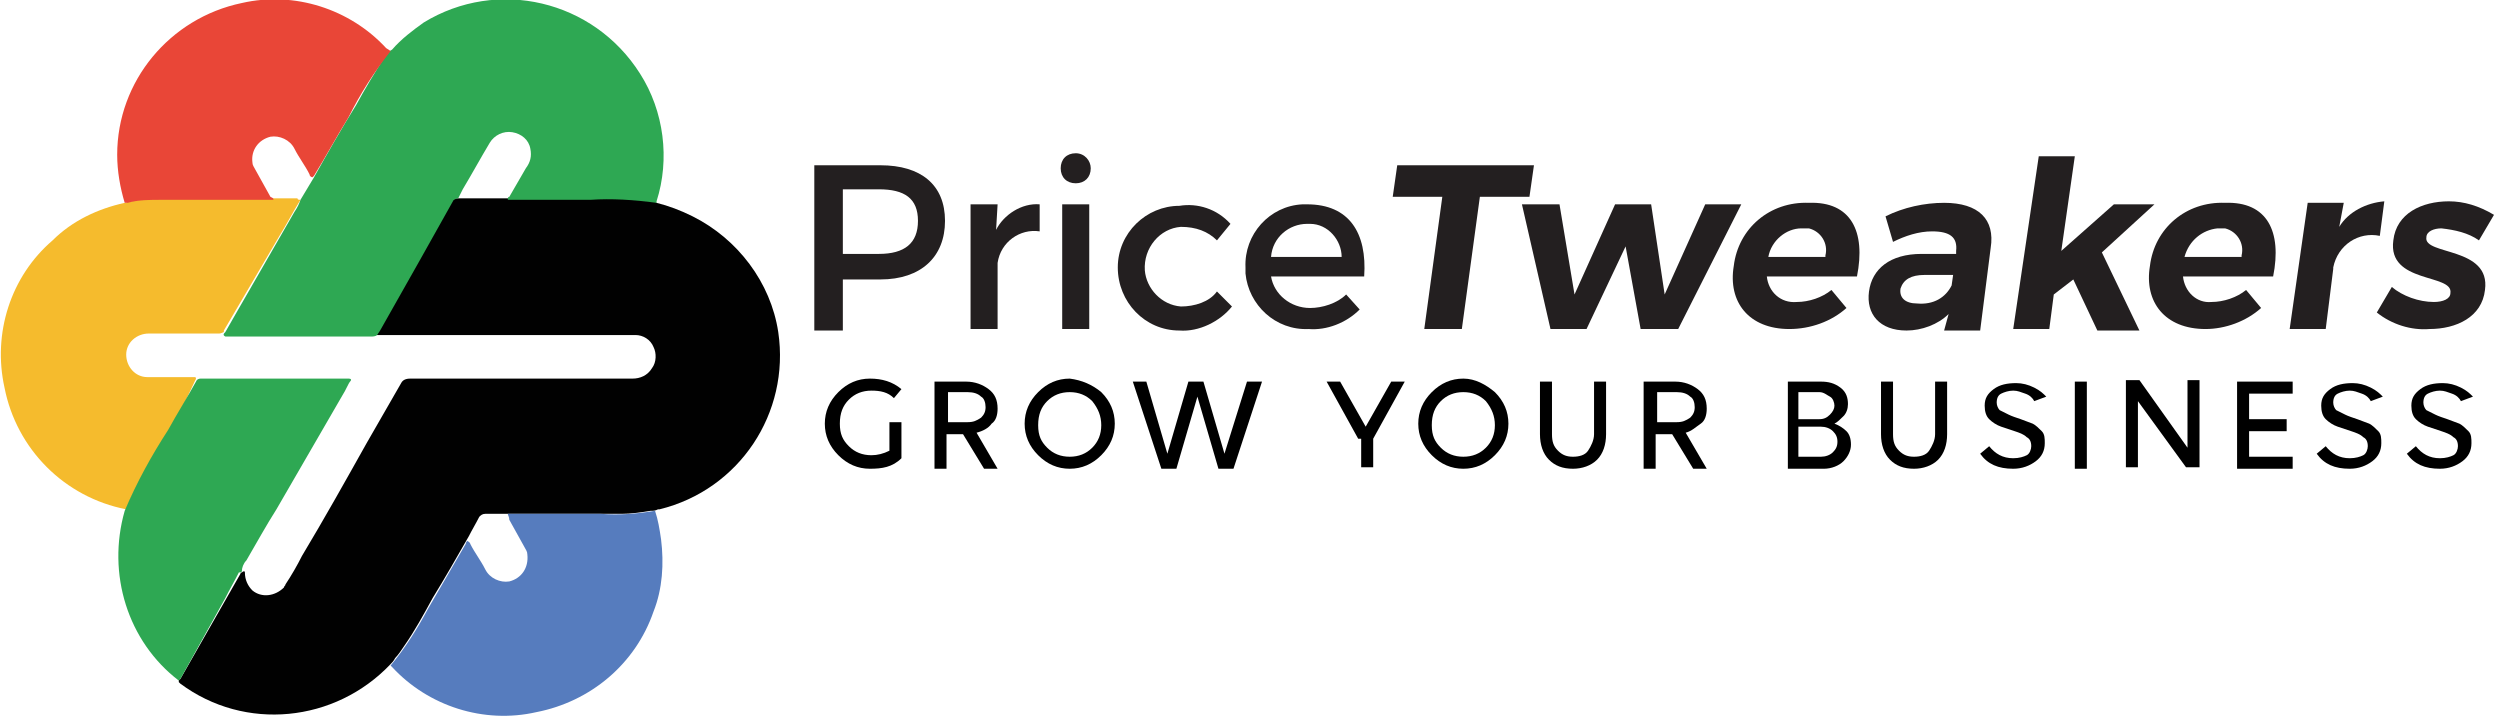
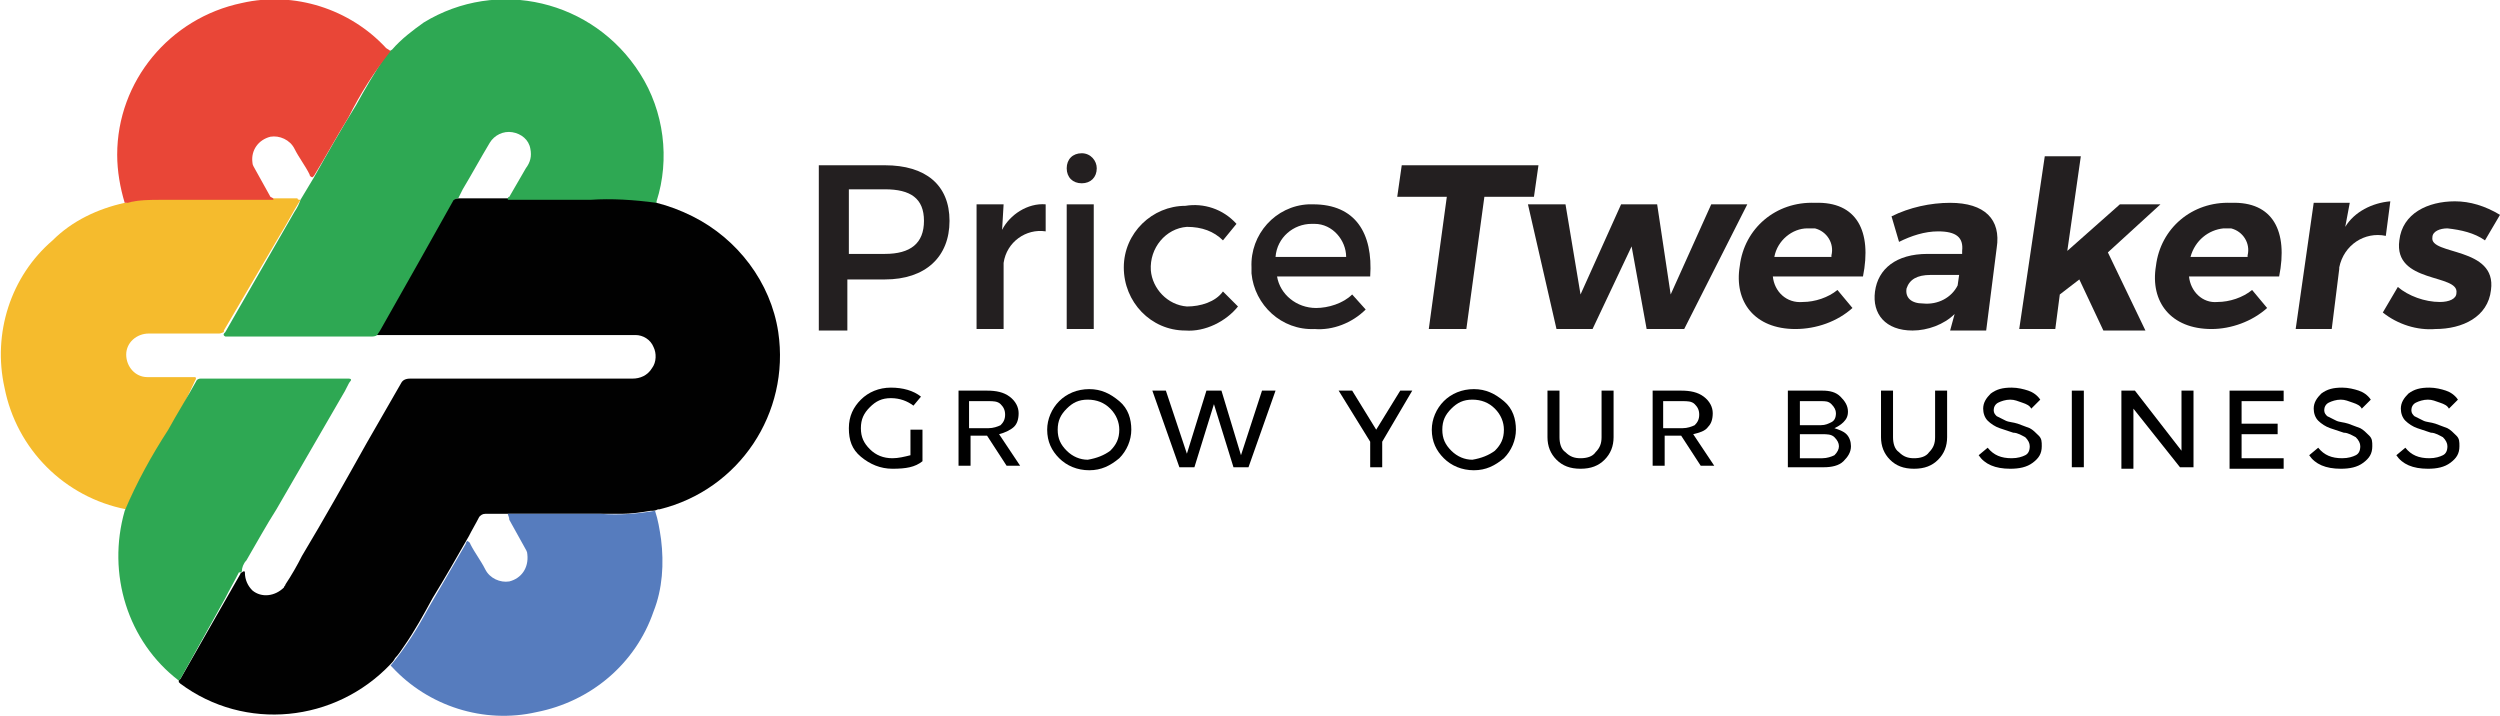
<svg xmlns="http://www.w3.org/2000/svg" version="1.1" id="Layer_1" x="0px" y="0px" viewBox="0 0 166.4 47.6" style="enable-background:new 0 0 166.4 47.6;" xml:space="preserve">
  <style type="text/css">
	.st0{fill:#010101;}
	.st1{fill:#2EA853;}
	.st2{fill:#F5BB2D;}
	.st3{fill:#567CBE;}
	.st4{fill:#E94637;}
	.st5{fill:#231F20;}
</style>
  <g>
    <path class="st0" d="M26,44.2c-3.7,3.9-9.7,4.5-14,1.3l-0.1-0.1c0-0.1,0-0.2,0.1-0.2l1.6-2.8l2.4-4.2c0,0,0-0.1,0.1-0.1   c0.1-0.1,0.2-0.1,0.2,0c0,0.5,0.2,0.9,0.5,1.2c0.6,0.5,1.5,0.4,2.1-0.2c0-0.1,0.1-0.1,0.1-0.2c0.4-0.6,0.8-1.3,1.1-1.9   c1.5-2.5,2.9-5,4.3-7.5l2.3-4c0.1-0.2,0.3-0.3,0.6-0.3h14.8c0.5,0,1-0.2,1.3-0.7c0.3-0.4,0.3-1,0.1-1.4c-0.2-0.5-0.7-0.8-1.2-0.8   H25.5c-0.1,0-0.3,0-0.4,0c-0.1-0.1,0-0.2,0-0.3c0.2-0.4,0.5-0.8,0.7-1.2c1.4-2.4,2.8-4.8,4.2-7.3c0.1-0.1,0.1-0.2,0.3-0.3   c0.3,0,0.6,0,0.9,0c0.9,0,1.7,0,2.6,0c1.2,0,2.5,0,3.7,0s2.5,0,3.8,0c0.7,0,1.4,0.1,2.1,0.2c0.1,0,0.2,0,0.3,0.1   c0.8,0.2,1.6,0.5,2.4,0.9c3,1.5,5.2,4.4,5.7,7.7c0.8,5.4-2.6,10.5-7.9,11.8h-0.1C43.6,34,43.5,34,43.3,34c-0.6,0.1-1.3,0.2-1.9,0.2   c-2.5,0-4.9,0-7.4,0h-1.7c-0.2,0-0.3,0.1-0.4,0.2c-0.2,0.4-0.5,0.9-0.7,1.3c-0.8,1.4-1.6,2.8-2.4,4.1c-0.6,1.1-1.2,2.2-1.9,3.2   c-0.2,0.3-0.4,0.6-0.6,0.8C26.2,44,26.1,44.1,26,44.2z" />
    <path class="st1" d="M30.2,13.3l-2.3,4.1L25.3,22l-0.2,0.3c-0.1,0.1-0.3,0.1-0.4,0.1h-9.4c-0.1,0-0.2,0-0.3,0   c-0.2-0.1-0.1-0.2,0-0.3c0.3-0.5,0.5-0.9,0.8-1.4l3.8-6.6c0.2-0.3,0.3-0.5,0.4-0.8c0.3-0.5,0.6-1,0.9-1.5c0.9-1.6,1.8-3.2,2.8-4.8   c0.6-1.1,1.2-2.1,1.9-3.2c0.1-0.2,0.3-0.4,0.5-0.5c0.6-0.7,1.4-1.3,2.1-1.8c4.9-3,11.3-1.5,14.4,3.4c1.6,2.5,2,5.7,1.1,8.5v0.1   c-1.5-0.2-3-0.3-4.4-0.2c-1.7,0-3.5,0-5.2,0h-0.3c0-0.1,0-0.2,0.1-0.2l1.1-1.9c0.3-0.4,0.4-0.8,0.3-1.3c-0.1-0.6-0.6-1-1.2-1.1   c-0.6-0.1-1.2,0.2-1.5,0.7c-0.6,1-1.2,2.1-1.8,3.1l-0.3,0.6C30.3,13.2,30.3,13.3,30.2,13.3z" />
    <path class="st2" d="M20,13.3c-0.5,0.8-0.9,1.6-1.4,2.4L14.9,22v0.1c0,0-0.2,0.1-0.3,0.1H9.9c-0.8,0-1.5,0.6-1.5,1.4   s0.6,1.5,1.4,1.5h2.9c0.1,0,0.2,0,0.3,0c0.1,0.1,0,0.2,0,0.2L12.2,27c-1,1.7-1.9,3.3-2.9,5c-0.3,0.6-0.6,1.1-0.8,1.7   c0,0.1,0,0.2-0.1,0.2c-4.1-0.8-7.3-4-8.1-8.1c-0.8-3.6,0.4-7.4,3.2-9.8c1.3-1.3,3-2.1,4.8-2.5h0.1c0.1-0.1,0.2-0.1,0.3-0.1   c0.6-0.1,1.3-0.2,1.9-0.2c2.5,0,5,0,7.4,0h0.3c0.5,0,1,0,1.5,0C19.8,13.3,19.9,13.3,20,13.3z" />
    <path class="st3" d="M33.8,34.2H34h6c1.2,0.1,2.4,0,3.6-0.2c0.2,0.6,0.3,1.2,0.4,1.9c0.2,1.6,0.1,3.3-0.5,4.8   c-1.2,3.5-4.2,6-7.8,6.7c-3.5,0.8-7.2-0.4-9.6-3L26,44.3c1-1.2,1.8-2.5,2.5-3.8c0.8-1.4,1.7-2.9,2.5-4.3c0-0.1,0.1-0.2,0.1-0.2   s0.2,0.1,0.2,0.2c0.3,0.6,0.7,1.1,1,1.7c0.3,0.6,1,0.9,1.6,0.8c0.8-0.2,1.3-0.9,1.2-1.8c0-0.2-0.1-0.3-0.2-0.5l-1-1.8   C33.9,34.4,33.8,34.3,33.8,34.2z" />
    <path class="st4" d="M18.2,13.3h-7.5c-0.7,0-1.5,0-2.2,0.2H8.3c-0.3-1-0.5-2.1-0.5-3.2c0-4.9,3.5-9.1,8.3-10.1   c3.5-0.8,7.2,0.4,9.6,3L26,3.4c-1.1,1.4-2,2.8-2.8,4.4c-0.8,1.3-1.5,2.6-2.3,3.9l-0.1,0.1c-0.1,0-0.2-0.1-0.2-0.2   c-0.3-0.6-0.7-1.1-1-1.7c-0.3-0.6-1-0.9-1.6-0.8c-0.8,0.2-1.3,0.9-1.2,1.7c0,0.2,0.1,0.3,0.2,0.5l1,1.8   C18.2,13.2,18.2,13.2,18.2,13.3z" />
    <path class="st1" d="M8.3,34c0.8-1.9,1.8-3.7,2.9-5.4c0.6-1.1,1.3-2.2,1.9-3.3c0.1-0.1,0.2-0.1,0.3-0.1h9.8c0.2,0,0.2,0.1,0.1,0.2   S23,26,22.8,26.3l-4.4,7.6c-0.7,1.1-1.3,2.2-2,3.4c-0.2,0.2-0.3,0.5-0.3,0.7c0,0,0,0.1-0.1,0.1s-0.1,0-0.1,0   c-0.3,0.6-0.6,1.1-0.9,1.7l-3,5.4l-0.1,0.1C8.5,42.7,7.1,38.2,8.3,34C8.3,34.1,8.3,34.1,8.3,34z" />
  </g>
  <g>
-     <path class="st5" d="M58.6,11c2.7,0,4.3,1.3,4.3,3.7s-1.6,3.9-4.3,3.9h-2.5V22h-1.9V11H58.6z M56.1,16.9h2.4c1.7,0,2.6-0.7,2.6-2.2   s-0.9-2.1-2.6-2.1h-2.4V16.9z" />
-     <path class="st5" d="M66.3,15.3c0.5-1,1.7-1.8,2.9-1.7v1.8c-1.3-0.2-2.6,0.7-2.8,2.1c0,0.1,0,0.1,0,0.2v4.2h-1.8v-8.3h1.8   L66.3,15.3z" />
-     <path class="st5" d="M72.6,11.2c0,0.6-0.4,1-1,1s-1-0.4-1-1c0-0.6,0.4-1,1-1S72.6,10.7,72.6,11.2z M70.7,21.9v-8.3h1.8v8.3H70.7z" />
-     <path class="st5" d="M81.9,14.9L81,16c-0.6-0.6-1.4-0.9-2.4-0.9c-1.4,0.1-2.5,1.4-2.4,2.9c0.1,1.2,1.1,2.3,2.4,2.4   c0.9,0,1.9-0.3,2.4-1l1,1c-0.8,1-2.2,1.7-3.5,1.6c-2.3,0-4.1-1.9-4.1-4.2c0-2.3,1.9-4.1,4.1-4.1C79.7,13.5,81,13.9,81.9,14.9z" />
-     <path class="st5" d="M90.8,18.4h-6.2c0.2,1.2,1.3,2.1,2.6,2.1c0.8,0,1.8-0.3,2.4-0.9l0.9,1c-0.9,0.9-2.2,1.4-3.4,1.3   c-2.2,0.1-4-1.6-4.2-3.7c0-0.1,0-0.3,0-0.4c-0.1-2.2,1.6-4.1,3.8-4.2c0.1,0,0.2,0,0.3,0C89.8,13.6,91,15.5,90.8,18.4z M89.3,17.1   c0-1.1-0.9-2.2-2.1-2.2c-0.1,0-0.1,0-0.2,0c-1.2,0-2.3,0.9-2.4,2.2H89.3z" />
-     <path class="st5" d="M98.5,13.1l-1.2,8.8h-2.5l1.2-8.8h-3.3L93,11h9.1l-0.3,2.1H98.5z" />
-     <path class="st5" d="M109.2,21.9l-1-5.5l-2.6,5.5h-2.4l-1.9-8.3h2.5l1,6l2.7-6h2.4l0.9,6l2.7-6h2.4l-4.2,8.3   C111.7,21.9,109.2,21.9,109.2,21.9z" />
-     <path class="st5" d="M123.6,18.4h-6c0.1,1,0.9,1.8,2,1.7l0,0c0.8,0,1.7-0.3,2.3-0.8l1,1.2c-1,0.9-2.4,1.4-3.8,1.4   c-2.7,0-4.1-1.8-3.7-4.2c0.3-2.5,2.4-4.3,5-4.2C123.2,13.4,124.2,15.4,123.6,18.4z M121.5,17c0.2-0.8-0.3-1.6-1.1-1.8   c-0.1,0-0.3,0-0.5,0c-1,0-2,0.8-2.2,1.9h3.8V17z" />
-     <path class="st5" d="M129.7,20.9c-0.7,0.7-1.8,1.1-2.8,1.1c-1.8,0-2.7-1.1-2.5-2.6s1.4-2.5,3.5-2.5h2.3v-0.2   c0.1-0.9-0.4-1.3-1.6-1.3c-0.9,0-1.8,0.3-2.6,0.7l-0.5-1.7c1.2-0.6,2.6-0.9,3.9-0.9c2.3,0,3.4,1.1,3.1,3l-0.7,5.5h-2.4L129.7,20.9z    M129.9,19l0.1-0.7h-1.9c-0.9,0-1.4,0.3-1.6,0.9c-0.1,0.6,0.3,1,1.1,1C128.7,20.3,129.5,19.8,129.9,19z" />
-     <path class="st5" d="M136.7,19.6l-0.3,2.3H134l1.7-11.5h2.4l-0.9,6.3l3.5-3.1h2.7l-3.5,3.2l2.5,5.2h-2.8l-1.6-3.4L136.7,19.6z" />
-     <path class="st5" d="M151.3,18.4h-6c0.1,1,0.9,1.8,1.9,1.7l0,0c0.8,0,1.7-0.3,2.3-0.8l1,1.2c-1,0.9-2.4,1.4-3.7,1.4   c-2.7,0-4.1-1.8-3.7-4.2c0.3-2.5,2.4-4.3,5-4.2C150.9,13.4,151.9,15.4,151.3,18.4z M149.2,17c0.2-0.8-0.3-1.6-1.1-1.8   c-0.2,0-0.3,0-0.5,0c-1,0.1-1.9,0.8-2.2,1.9h3.8V17z" />
-     <path class="st5" d="M155.7,15.1c0.6-1,1.8-1.6,3-1.7l-0.3,2.3c-1.4-0.3-2.8,0.6-3.1,2.1v0.1l-0.5,4h-2.4l1.2-8.4h2.4L155.7,15.1z" />
-     <path class="st5" d="M166,14.3l-1,1.7c-0.7-0.5-1.6-0.7-2.5-0.8c-0.5,0-1,0.2-1,0.6c-0.2,1.2,4.3,0.6,3.9,3.5   c-0.2,1.8-1.9,2.6-3.7,2.6c-1.2,0.1-2.5-0.3-3.5-1.1l1-1.7c0.7,0.6,1.8,1,2.8,1c0.6,0,1.1-0.2,1.1-0.6c0.2-1.3-4.2-0.6-3.8-3.5   c0.2-1.8,1.9-2.6,3.7-2.6C164,13.4,165,13.7,166,14.3z" />
+     <path class="st5" d="M58.9,11c2.7,0,4.3,1.3,4.3,3.7s-1.6,3.9-4.3,3.9h-2.5V22h-1.9V11H58.9z M56.5,16.9h2.4c1.7,0,2.6-0.7,2.6-2.2   s-0.9-2.1-2.6-2.1h-2.4V16.9z" />
+     <path class="st5" d="M66.7,15.3c0.5-1,1.7-1.8,2.9-1.7v1.8c-1.3-0.2-2.6,0.7-2.8,2.1c0,0.1,0,0.1,0,0.2v4.2H65v-8.3h1.8L66.7,15.3z   " />
+     <path class="st5" d="M73,11.2c0,0.6-0.4,1-1,1s-1-0.4-1-1c0-0.6,0.4-1,1-1S73,10.7,73,11.2z M71,21.9v-8.3h1.8v8.3H71z" />
+     <path class="st5" d="M82.3,14.9L81.4,16c-0.6-0.6-1.4-0.9-2.4-0.9c-1.4,0.1-2.5,1.4-2.4,2.9c0.1,1.2,1.1,2.3,2.4,2.4   c0.9,0,1.9-0.3,2.4-1l1,1c-0.8,1-2.2,1.7-3.5,1.6c-2.3,0-4.1-1.9-4.1-4.2c0-2.3,1.9-4.1,4.1-4.1C80.1,13.5,81.4,13.9,82.3,14.9z" />
+     <path class="st5" d="M91.2,18.4H85c0.2,1.2,1.3,2.1,2.6,2.1c0.8,0,1.8-0.3,2.4-0.9l0.9,1c-0.9,0.9-2.2,1.4-3.4,1.3   c-2.2,0.1-4-1.6-4.2-3.7c0-0.1,0-0.3,0-0.4c-0.1-2.2,1.6-4.1,3.8-4.2c0.1,0,0.2,0,0.3,0C90.2,13.6,91.4,15.5,91.2,18.4z M89.6,17.1   c0-1.1-0.9-2.2-2.1-2.2c-0.1,0-0.1,0-0.2,0c-1.2,0-2.3,0.9-2.4,2.2H89.6z" />
+     <path class="st5" d="M98.8,13.1l-1.2,8.8h-2.5l1.2-8.8h-3.3l0.3-2.1h9.1l-0.3,2.1H98.8z" />
+     <path class="st5" d="M109.6,21.9l-1-5.5l-2.6,5.5h-2.4l-1.9-8.3h2.5l1,6l2.7-6h2.4l0.9,6l2.7-6h2.4l-4.2,8.3   C112.1,21.9,109.6,21.9,109.6,21.9z" />
+     <path class="st5" d="M124,18.4h-6c0.1,1,0.9,1.8,2,1.7l0,0c0.8,0,1.7-0.3,2.3-0.8l1,1.2c-1,0.9-2.4,1.4-3.8,1.4   c-2.7,0-4.1-1.8-3.7-4.2c0.3-2.5,2.4-4.3,5-4.2C123.6,13.4,124.6,15.4,124,18.4z M121.9,17c0.2-0.8-0.3-1.6-1.1-1.8   c-0.1,0-0.3,0-0.5,0c-1,0-2,0.8-2.2,1.9h3.8V17z" />
+     <path class="st5" d="M130.1,20.9c-0.7,0.7-1.8,1.1-2.8,1.1c-1.8,0-2.7-1.1-2.5-2.6s1.4-2.5,3.5-2.5h2.3v-0.2   c0.1-0.9-0.4-1.3-1.6-1.3c-0.9,0-1.8,0.3-2.6,0.7l-0.5-1.7c1.2-0.6,2.6-0.9,3.9-0.9c2.3,0,3.4,1.1,3.1,3l-0.7,5.5h-2.4L130.1,20.9z    M130.3,19l0.1-0.7h-1.9c-0.9,0-1.4,0.3-1.6,0.9c-0.1,0.6,0.3,1,1.1,1C129,20.3,129.9,19.8,130.3,19z" />
+     <path class="st5" d="M137.1,19.6l-0.3,2.3h-2.4l1.7-11.5h2.4l-0.9,6.3l3.5-3.1h2.7l-3.5,3.2l2.5,5.2h-2.8l-1.6-3.4L137.1,19.6z" />
+     <path class="st5" d="M151.7,18.4h-6c0.1,1,0.9,1.8,1.9,1.7l0,0c0.8,0,1.7-0.3,2.3-0.8l1,1.2c-1,0.9-2.4,1.4-3.7,1.4   c-2.7,0-4.1-1.8-3.7-4.2c0.3-2.5,2.4-4.3,5-4.2C151.3,13.4,152.3,15.4,151.7,18.4z M149.6,17c0.2-0.8-0.3-1.6-1.1-1.8   c-0.2,0-0.3,0-0.5,0c-1,0.1-1.9,0.8-2.2,1.9h3.8V17z" />
+     <path class="st5" d="M156.1,15.1c0.6-1,1.8-1.6,3-1.7l-0.3,2.3c-1.4-0.3-2.8,0.6-3.1,2.1v0.1l-0.5,4h-2.4l1.2-8.4h2.4L156.1,15.1z" />
+     <path class="st5" d="M166.4,14.3l-1,1.7c-0.7-0.5-1.6-0.7-2.5-0.8c-0.5,0-1,0.2-1,0.6c-0.2,1.2,4.3,0.6,3.9,3.5   c-0.2,1.8-1.9,2.6-3.7,2.6c-1.2,0.1-2.5-0.3-3.5-1.1l1-1.7c0.7,0.6,1.8,1,2.8,1c0.6,0,1.1-0.2,1.1-0.6c0.2-1.3-4.2-0.6-3.8-3.5   c0.2-1.8,1.9-2.6,3.7-2.6C164.4,13.4,165.4,13.7,166.4,14.3z" />
  </g>
  <g>
-     <path d="M57.9,31.2c-0.8,0-1.5-0.3-2.1-0.9c-0.6-0.6-0.9-1.3-0.9-2.1s0.3-1.5,0.9-2.1s1.3-0.9,2.1-0.9c0.8,0,1.5,0.2,2.1,0.7   l-0.5,0.6c-0.4-0.4-0.9-0.5-1.5-0.5s-1.1,0.2-1.5,0.6c-0.4,0.4-0.6,0.9-0.6,1.6s0.2,1.1,0.6,1.5c0.4,0.4,0.9,0.6,1.5,0.6   c0.4,0,0.8-0.1,1.2-0.3v-1.9H60v2.4C59.4,31.1,58.7,31.2,57.9,31.2z" />
-     <path d="M62.3,25.4h2c0.6,0,1.1,0.2,1.5,0.5c0.4,0.3,0.6,0.7,0.6,1.3c0,0.4-0.1,0.8-0.4,1c-0.2,0.3-0.6,0.5-1,0.6l1.4,2.4h-0.9   l-1.4-2.3h-1.1v2.3h-0.8V25.4z M63.1,26.1v2h1.3c0.4,0,0.6-0.1,0.9-0.3c0.2-0.2,0.3-0.4,0.3-0.7s-0.1-0.6-0.3-0.7   c-0.2-0.2-0.5-0.3-0.9-0.3H63.1z" />
-     <path d="M73.3,26.1c0.6,0.6,0.9,1.3,0.9,2.1c0,0.8-0.3,1.5-0.9,2.1c-0.6,0.6-1.3,0.9-2.1,0.9c-0.8,0-1.5-0.3-2.1-0.9   s-0.9-1.3-0.9-2.1c0-0.8,0.3-1.5,0.9-2.1s1.3-0.9,2.1-0.9C72,25.3,72.7,25.6,73.3,26.1z M72.7,29.8c0.4-0.4,0.6-0.9,0.6-1.5   c0-0.6-0.2-1.1-0.6-1.6c-0.4-0.4-0.9-0.6-1.5-0.6c-0.6,0-1.1,0.2-1.5,0.6c-0.4,0.4-0.6,0.9-0.6,1.6s0.2,1.1,0.6,1.5   c0.4,0.4,0.9,0.6,1.5,0.6C71.8,30.4,72.3,30.2,72.7,29.8z" />
-     <path d="M84,25.4l-1.9,5.8h-1l-1.4-4.8l-1.4,4.8h-1l-1.9-5.8h0.9l1.4,4.8l1.4-4.8h1l1.4,4.8l1.5-4.8H84z" />
-     <path d="M90.4,29.2l-2.1-3.8h0.9l1.7,3l1.7-3h0.9l-2.1,3.8v1.9h-0.8V29.2z" />
-     <path d="M99.5,26.1c0.6,0.6,0.9,1.3,0.9,2.1c0,0.8-0.3,1.5-0.9,2.1c-0.6,0.6-1.3,0.9-2.1,0.9s-1.5-0.3-2.1-0.9s-0.9-1.3-0.9-2.1   c0-0.8,0.3-1.5,0.9-2.1s1.3-0.9,2.1-0.9S98.9,25.6,99.5,26.1z M98.9,29.8c0.4-0.4,0.6-0.9,0.6-1.5c0-0.6-0.2-1.1-0.6-1.6   c-0.4-0.4-0.9-0.6-1.5-0.6c-0.6,0-1.1,0.2-1.5,0.6c-0.4,0.4-0.6,0.9-0.6,1.6s0.2,1.1,0.6,1.5c0.4,0.4,0.9,0.6,1.5,0.6   C98,30.4,98.5,30.2,98.9,29.8z" />
-     <path d="M102.5,25.4h0.8v3.5c0,0.5,0.1,0.8,0.4,1.1c0.3,0.3,0.6,0.4,1,0.4c0.4,0,0.8-0.1,1-0.4s0.4-0.7,0.4-1.1v-3.5h0.8v3.5   c0,0.7-0.2,1.3-0.6,1.7c-0.4,0.4-1,0.6-1.6,0.6c-0.7,0-1.2-0.2-1.6-0.6c-0.4-0.4-0.6-1-0.6-1.7V25.4z" />
-     <path d="M109.5,25.4h2c0.6,0,1.1,0.2,1.5,0.5c0.4,0.3,0.6,0.7,0.6,1.3c0,0.4-0.1,0.8-0.4,1s-0.6,0.5-1,0.6l1.4,2.4h-0.9l-1.4-2.3   h-1.1v2.3h-0.8V25.4z M110.3,26.1v2h1.3c0.4,0,0.6-0.1,0.9-0.3c0.2-0.2,0.3-0.4,0.3-0.7s-0.1-0.6-0.3-0.7c-0.2-0.2-0.5-0.3-0.9-0.3   H110.3z" />
-     <path d="M118.9,25.4h2.3c0.5,0,0.9,0.1,1.3,0.4s0.5,0.7,0.5,1.1c0,0.3-0.1,0.6-0.3,0.8s-0.4,0.4-0.6,0.5c0.3,0.1,0.6,0.3,0.8,0.5   s0.3,0.5,0.3,0.9c0,0.4-0.2,0.8-0.5,1.1c-0.3,0.3-0.8,0.5-1.3,0.5h-2.4V25.4z M119.7,26.1v1.8h1.4c0.3,0,0.5-0.1,0.7-0.3   s0.3-0.4,0.3-0.6s-0.1-0.5-0.3-0.6s-0.4-0.3-0.7-0.3H119.7z M119.7,28.5v1.9h1.5c0.3,0,0.6-0.1,0.8-0.3c0.2-0.2,0.3-0.4,0.3-0.7   c0-0.3-0.1-0.5-0.3-0.7c-0.2-0.2-0.5-0.3-0.8-0.3H119.7z" />
-     <path d="M125.2,25.4h0.8v3.5c0,0.5,0.1,0.8,0.4,1.1c0.3,0.3,0.6,0.4,1,0.4c0.4,0,0.8-0.1,1-0.4s0.4-0.7,0.4-1.1v-3.5h0.8v3.5   c0,0.7-0.2,1.3-0.6,1.7c-0.4,0.4-1,0.6-1.6,0.6c-0.7,0-1.2-0.2-1.6-0.6c-0.4-0.4-0.6-1-0.6-1.7V25.4z" />
-     <path d="M135.4,26.7c-0.1-0.2-0.3-0.4-0.6-0.5c-0.3-0.1-0.5-0.2-0.8-0.2c-0.3,0-0.6,0.1-0.8,0.2c-0.2,0.1-0.3,0.3-0.3,0.6   c0,0.2,0.1,0.4,0.2,0.5c0.2,0.1,0.4,0.2,0.6,0.3c0.2,0.1,0.5,0.2,0.8,0.3c0.3,0.1,0.5,0.2,0.8,0.3c0.2,0.1,0.4,0.3,0.6,0.5   c0.2,0.2,0.2,0.5,0.2,0.8c0,0.5-0.2,0.9-0.6,1.2c-0.4,0.3-0.9,0.5-1.5,0.5c-1,0-1.7-0.3-2.2-1l0.6-0.5c0.4,0.5,0.9,0.8,1.6,0.8   c0.4,0,0.7-0.1,0.9-0.2s0.3-0.4,0.3-0.6c0-0.3-0.1-0.5-0.3-0.6c-0.2-0.2-0.5-0.3-0.8-0.4c-0.3-0.1-0.6-0.2-0.9-0.3   c-0.3-0.1-0.6-0.3-0.8-0.5c-0.2-0.2-0.3-0.5-0.3-0.9c0-0.5,0.2-0.8,0.6-1.1s0.9-0.4,1.5-0.4c0.4,0,0.8,0.1,1.2,0.3   c0.4,0.2,0.6,0.4,0.8,0.6L135.4,26.7z" />
-     <path d="M138.1,25.4h0.8v5.8h-0.8V25.4z" />
-     <path d="M142.3,26.7v4.4h-0.8v-5.8h0.9l3.2,4.5v-4.5h0.8v5.8h-0.9L142.3,26.7z" />
-     <path d="M148.9,25.4h3.7v0.8h-2.9v1.7h2.5v0.8h-2.5v1.7h2.9v0.8h-3.7V25.4z" />
-     <path d="M157.8,26.7c-0.1-0.2-0.3-0.4-0.6-0.5c-0.3-0.1-0.5-0.2-0.8-0.2c-0.3,0-0.6,0.1-0.8,0.2c-0.2,0.1-0.3,0.3-0.3,0.6   c0,0.2,0.1,0.4,0.2,0.5c0.2,0.1,0.4,0.2,0.6,0.3c0.2,0.1,0.5,0.2,0.8,0.3c0.3,0.1,0.5,0.2,0.8,0.3c0.2,0.1,0.4,0.3,0.6,0.5   c0.2,0.2,0.2,0.5,0.2,0.8c0,0.5-0.2,0.9-0.6,1.2c-0.4,0.3-0.9,0.5-1.5,0.5c-1,0-1.7-0.3-2.2-1l0.6-0.5c0.4,0.5,0.9,0.8,1.6,0.8   c0.4,0,0.7-0.1,0.9-0.2s0.3-0.4,0.3-0.6c0-0.3-0.1-0.5-0.3-0.6c-0.2-0.2-0.5-0.3-0.8-0.4c-0.3-0.1-0.6-0.2-0.9-0.3   c-0.3-0.1-0.6-0.3-0.8-0.5c-0.2-0.2-0.3-0.5-0.3-0.9c0-0.5,0.2-0.8,0.6-1.1s0.9-0.4,1.5-0.4c0.4,0,0.8,0.1,1.2,0.3   c0.4,0.2,0.6,0.4,0.8,0.6L157.8,26.7z" />
-     <path d="M163.8,26.7c-0.1-0.2-0.3-0.4-0.6-0.5c-0.3-0.1-0.5-0.2-0.8-0.2c-0.3,0-0.6,0.1-0.8,0.2c-0.2,0.1-0.3,0.3-0.3,0.6   c0,0.2,0.1,0.4,0.2,0.5c0.2,0.1,0.4,0.2,0.6,0.3c0.2,0.1,0.5,0.2,0.8,0.3c0.3,0.1,0.5,0.2,0.8,0.3c0.2,0.1,0.4,0.3,0.6,0.5   c0.2,0.2,0.2,0.5,0.2,0.8c0,0.5-0.2,0.9-0.6,1.2c-0.4,0.3-0.9,0.5-1.5,0.5c-1,0-1.7-0.3-2.2-1l0.6-0.5c0.4,0.5,0.9,0.8,1.6,0.8   c0.4,0,0.7-0.1,0.9-0.2s0.3-0.4,0.3-0.6c0-0.3-0.1-0.5-0.3-0.6c-0.2-0.2-0.5-0.3-0.8-0.4c-0.3-0.1-0.6-0.2-0.9-0.3   c-0.3-0.1-0.6-0.3-0.8-0.5c-0.2-0.2-0.3-0.5-0.3-0.9c0-0.5,0.2-0.8,0.6-1.1s0.9-0.4,1.5-0.4c0.4,0,0.8,0.1,1.2,0.3   c0.4,0.2,0.6,0.4,0.8,0.6L163.8,26.7z" />
+     <path d="M59.4,31.2c-0.8,0-1.5-0.3-2.1-0.8c-0.6-0.5-0.8-1.1-0.8-1.9s0.3-1.4,0.8-1.9s1.2-0.8,2-0.8c0.8,0,1.5,0.2,2,0.6l-0.5,0.6   c-0.4-0.3-0.9-0.5-1.5-0.5s-1,0.2-1.4,0.6c-0.4,0.4-0.6,0.8-0.6,1.4s0.2,1,0.6,1.4c0.4,0.4,0.9,0.6,1.5,0.6c0.4,0,0.8-0.1,1.2-0.2   v-1.7h0.8v2.1C60.9,31.1,60.3,31.2,59.4,31.2z" />
+     <path d="M63.7,26h2c0.6,0,1.1,0.1,1.5,0.4c0.4,0.3,0.6,0.7,0.6,1.1c0,0.4-0.1,0.7-0.3,0.9s-0.6,0.4-1,0.5l1.4,2.1H67l-1.3-2h-1.1v2   h-0.8V26z M64.5,26.7v1.8h1.3c0.3,0,0.6-0.1,0.8-0.2c0.2-0.2,0.3-0.4,0.3-0.7s-0.1-0.5-0.3-0.7c-0.2-0.2-0.5-0.2-0.8-0.2H64.5z" />
+     <path d="M74.5,26.7c0.6,0.5,0.8,1.2,0.8,1.9c0,0.7-0.3,1.4-0.8,1.9c-0.6,0.5-1.2,0.8-2,0.8s-1.5-0.3-2-0.8s-0.8-1.1-0.8-1.9   c0-0.7,0.3-1.4,0.8-1.9s1.2-0.8,2-0.8S73.9,26.2,74.5,26.7z M73.9,30c0.4-0.4,0.6-0.8,0.6-1.4c0-0.5-0.2-1-0.6-1.4   c-0.4-0.4-0.9-0.6-1.5-0.6c-0.6,0-1,0.2-1.4,0.6c-0.4,0.4-0.6,0.8-0.6,1.4s0.2,1,0.6,1.4c0.4,0.4,0.9,0.6,1.4,0.6   C73,30.5,73.5,30.3,73.9,30z" />
+     <path d="M84.9,26l-1.8,5.1h-1l-1.3-4.2l-1.3,4.2h-1L76.7,26h0.9l1.4,4.2l1.3-4.2h1l1.3,4.3l1.4-4.3H84.9z" />
+     <path d="M91.2,29.4L89.1,26H90l1.6,2.6l1.6-2.6h0.8L92,29.4v1.7h-0.8V29.4z" />
+     <path d="M100.1,26.7c0.6,0.5,0.8,1.2,0.8,1.9c0,0.7-0.3,1.4-0.8,1.9c-0.6,0.5-1.2,0.8-2,0.8s-1.5-0.3-2-0.8s-0.8-1.1-0.8-1.9   c0-0.7,0.3-1.4,0.8-1.9s1.2-0.8,2-0.8S99.5,26.2,100.1,26.7z M99.5,30c0.4-0.4,0.6-0.8,0.6-1.4c0-0.5-0.2-1-0.6-1.4   c-0.4-0.4-0.9-0.6-1.5-0.6c-0.6,0-1,0.2-1.4,0.6C96.2,27.6,96,28,96,28.6s0.2,1,0.6,1.4c0.4,0.4,0.9,0.6,1.4,0.6   C98.6,30.5,99.1,30.3,99.5,30z" />
+     <path d="M103,26h0.8v3.1c0,0.4,0.1,0.8,0.4,1c0.3,0.3,0.6,0.4,1,0.4c0.4,0,0.8-0.1,1-0.4c0.3-0.3,0.4-0.6,0.4-1V26h0.8v3.1   c0,0.6-0.2,1.1-0.6,1.5c-0.4,0.4-0.9,0.6-1.6,0.6s-1.2-0.2-1.6-0.6s-0.6-0.9-0.6-1.5V26z" />
+     <path d="M109.9,26h2c0.6,0,1.1,0.1,1.5,0.4c0.4,0.3,0.6,0.7,0.6,1.1c0,0.4-0.1,0.7-0.3,0.9c-0.2,0.3-0.6,0.4-1,0.5l1.4,2.1h-0.9   l-1.3-2h-1.1v2h-0.8V26z M110.7,26.7v1.8h1.3c0.3,0,0.6-0.1,0.8-0.2c0.2-0.2,0.3-0.4,0.3-0.7s-0.1-0.5-0.3-0.7   c-0.2-0.2-0.5-0.2-0.8-0.2H110.7z" />
+     <path d="M119.1,26h2.2c0.5,0,0.9,0.1,1.2,0.4c0.3,0.3,0.5,0.6,0.5,1c0,0.3-0.1,0.5-0.3,0.7c-0.2,0.2-0.4,0.3-0.6,0.4   c0.3,0.1,0.6,0.2,0.8,0.4c0.2,0.2,0.3,0.5,0.3,0.8c0,0.4-0.2,0.7-0.5,1s-0.8,0.4-1.3,0.4h-2.4V26z M119.8,26.7v1.6h1.4   c0.3,0,0.5-0.1,0.7-0.2s0.3-0.3,0.3-0.6c0-0.2-0.1-0.4-0.3-0.6c-0.2-0.2-0.4-0.2-0.7-0.2H119.8z M119.8,28.8v1.7h1.5   c0.3,0,0.6-0.1,0.8-0.2c0.2-0.2,0.3-0.4,0.3-0.6s-0.1-0.4-0.3-0.6c-0.2-0.2-0.5-0.2-0.8-0.2H119.8z" />
+     <path d="M125.2,26h0.8v3.1c0,0.4,0.1,0.8,0.4,1c0.3,0.3,0.6,0.4,1,0.4c0.4,0,0.8-0.1,1-0.4c0.3-0.3,0.4-0.6,0.4-1V26h0.8v3.1   c0,0.6-0.2,1.1-0.6,1.5c-0.4,0.4-0.9,0.6-1.6,0.6s-1.2-0.2-1.6-0.6s-0.6-0.9-0.6-1.5V26z" />
+     <path d="M135.2,27.2c-0.1-0.2-0.3-0.3-0.6-0.4c-0.3-0.1-0.5-0.2-0.8-0.2c-0.3,0-0.6,0.1-0.8,0.2s-0.3,0.3-0.3,0.5   c0,0.2,0.1,0.3,0.2,0.4c0.2,0.1,0.4,0.2,0.6,0.3c0.2,0.1,0.5,0.1,0.8,0.2c0.3,0.1,0.5,0.2,0.8,0.3c0.2,0.1,0.4,0.3,0.6,0.5   s0.2,0.4,0.2,0.7c0,0.5-0.2,0.8-0.6,1.1c-0.4,0.3-0.9,0.4-1.5,0.4c-1,0-1.7-0.3-2.1-0.9l0.6-0.5c0.4,0.5,0.9,0.7,1.6,0.7   c0.4,0,0.7-0.1,0.9-0.2c0.2-0.1,0.3-0.3,0.3-0.6c0-0.2-0.1-0.4-0.3-0.6c-0.2-0.1-0.5-0.3-0.8-0.3c-0.3-0.1-0.6-0.2-0.9-0.3   c-0.3-0.1-0.6-0.3-0.8-0.5c-0.2-0.2-0.3-0.5-0.3-0.8c0-0.4,0.2-0.7,0.5-1c0.4-0.3,0.8-0.4,1.4-0.4c0.4,0,0.8,0.1,1.1,0.2   s0.6,0.3,0.8,0.6L135.2,27.2z" />
+     <path d="M137.9,26h0.8v5.1h-0.8V26z" />
+     <path d="M142,27.2v4h-0.8V26h0.9l3.1,4v-4h0.8v5.1h-0.9L142,27.2z" />
+     <path d="M148.4,26h3.6v0.7h-2.8v1.5h2.4v0.7h-2.4v1.6h2.8v0.7h-3.6V26z" />
+     <path d="M157.2,27.2c-0.1-0.2-0.3-0.3-0.6-0.4c-0.3-0.1-0.5-0.2-0.8-0.2c-0.3,0-0.6,0.1-0.8,0.2s-0.3,0.3-0.3,0.5   c0,0.2,0.1,0.3,0.2,0.4c0.2,0.1,0.4,0.2,0.6,0.3c0.2,0.1,0.5,0.1,0.8,0.2c0.3,0.1,0.5,0.2,0.8,0.3c0.2,0.1,0.4,0.3,0.6,0.5   s0.2,0.4,0.2,0.7c0,0.5-0.2,0.8-0.6,1.1c-0.4,0.3-0.9,0.4-1.5,0.4c-1,0-1.7-0.3-2.1-0.9l0.6-0.5c0.4,0.5,0.9,0.7,1.6,0.7   c0.4,0,0.7-0.1,0.9-0.2c0.2-0.1,0.3-0.3,0.3-0.6c0-0.2-0.1-0.4-0.3-0.6c-0.2-0.1-0.5-0.3-0.8-0.3c-0.3-0.1-0.6-0.2-0.9-0.3   c-0.3-0.1-0.6-0.3-0.8-0.5c-0.2-0.2-0.3-0.5-0.3-0.8c0-0.4,0.2-0.7,0.5-1c0.4-0.3,0.8-0.4,1.4-0.4c0.4,0,0.8,0.1,1.1,0.2   s0.6,0.3,0.8,0.6L157.2,27.2z" />
+     <path d="M163,27.2c-0.1-0.2-0.3-0.3-0.6-0.4c-0.3-0.1-0.5-0.2-0.8-0.2c-0.3,0-0.6,0.1-0.8,0.2s-0.3,0.3-0.3,0.5   c0,0.2,0.1,0.3,0.2,0.4c0.2,0.1,0.4,0.2,0.6,0.3c0.2,0.1,0.5,0.1,0.8,0.2c0.3,0.1,0.5,0.2,0.8,0.3c0.2,0.1,0.4,0.3,0.6,0.5   s0.2,0.4,0.2,0.7c0,0.5-0.2,0.8-0.6,1.1c-0.4,0.3-0.9,0.4-1.5,0.4c-1,0-1.7-0.3-2.1-0.9l0.6-0.5c0.4,0.5,0.9,0.7,1.6,0.7   c0.4,0,0.7-0.1,0.9-0.2c0.2-0.1,0.3-0.3,0.3-0.6c0-0.2-0.1-0.4-0.3-0.6c-0.2-0.1-0.5-0.3-0.8-0.3c-0.3-0.1-0.6-0.2-0.9-0.3   c-0.3-0.1-0.6-0.3-0.8-0.5c-0.2-0.2-0.3-0.5-0.3-0.8c0-0.4,0.2-0.7,0.5-1c0.4-0.3,0.8-0.4,1.4-0.4c0.4,0,0.8,0.1,1.1,0.2   s0.6,0.3,0.8,0.6L163,27.2z" />
  </g>
</svg>
